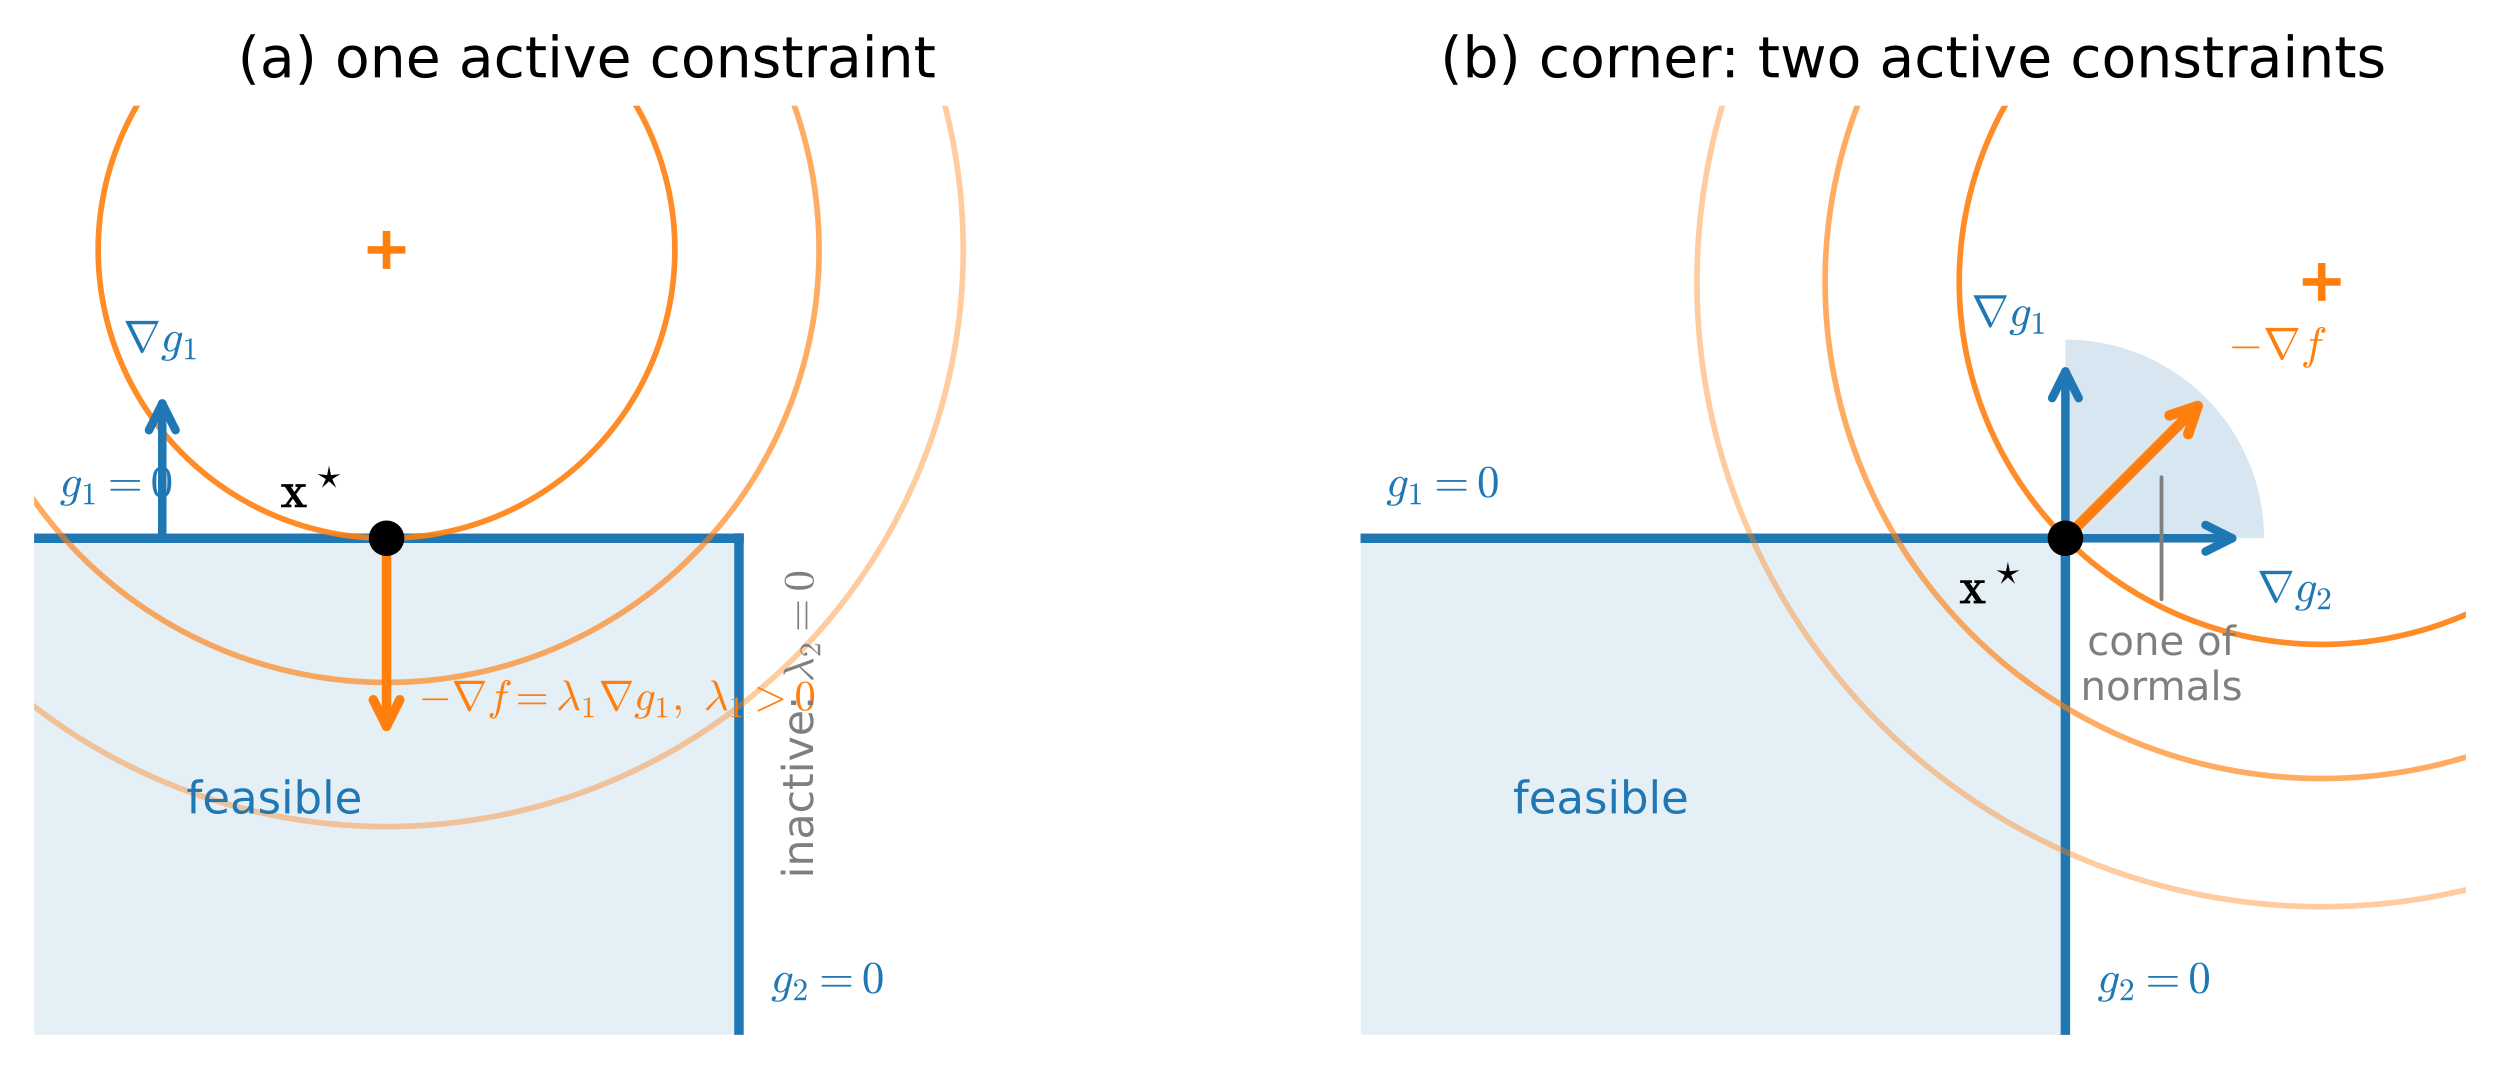
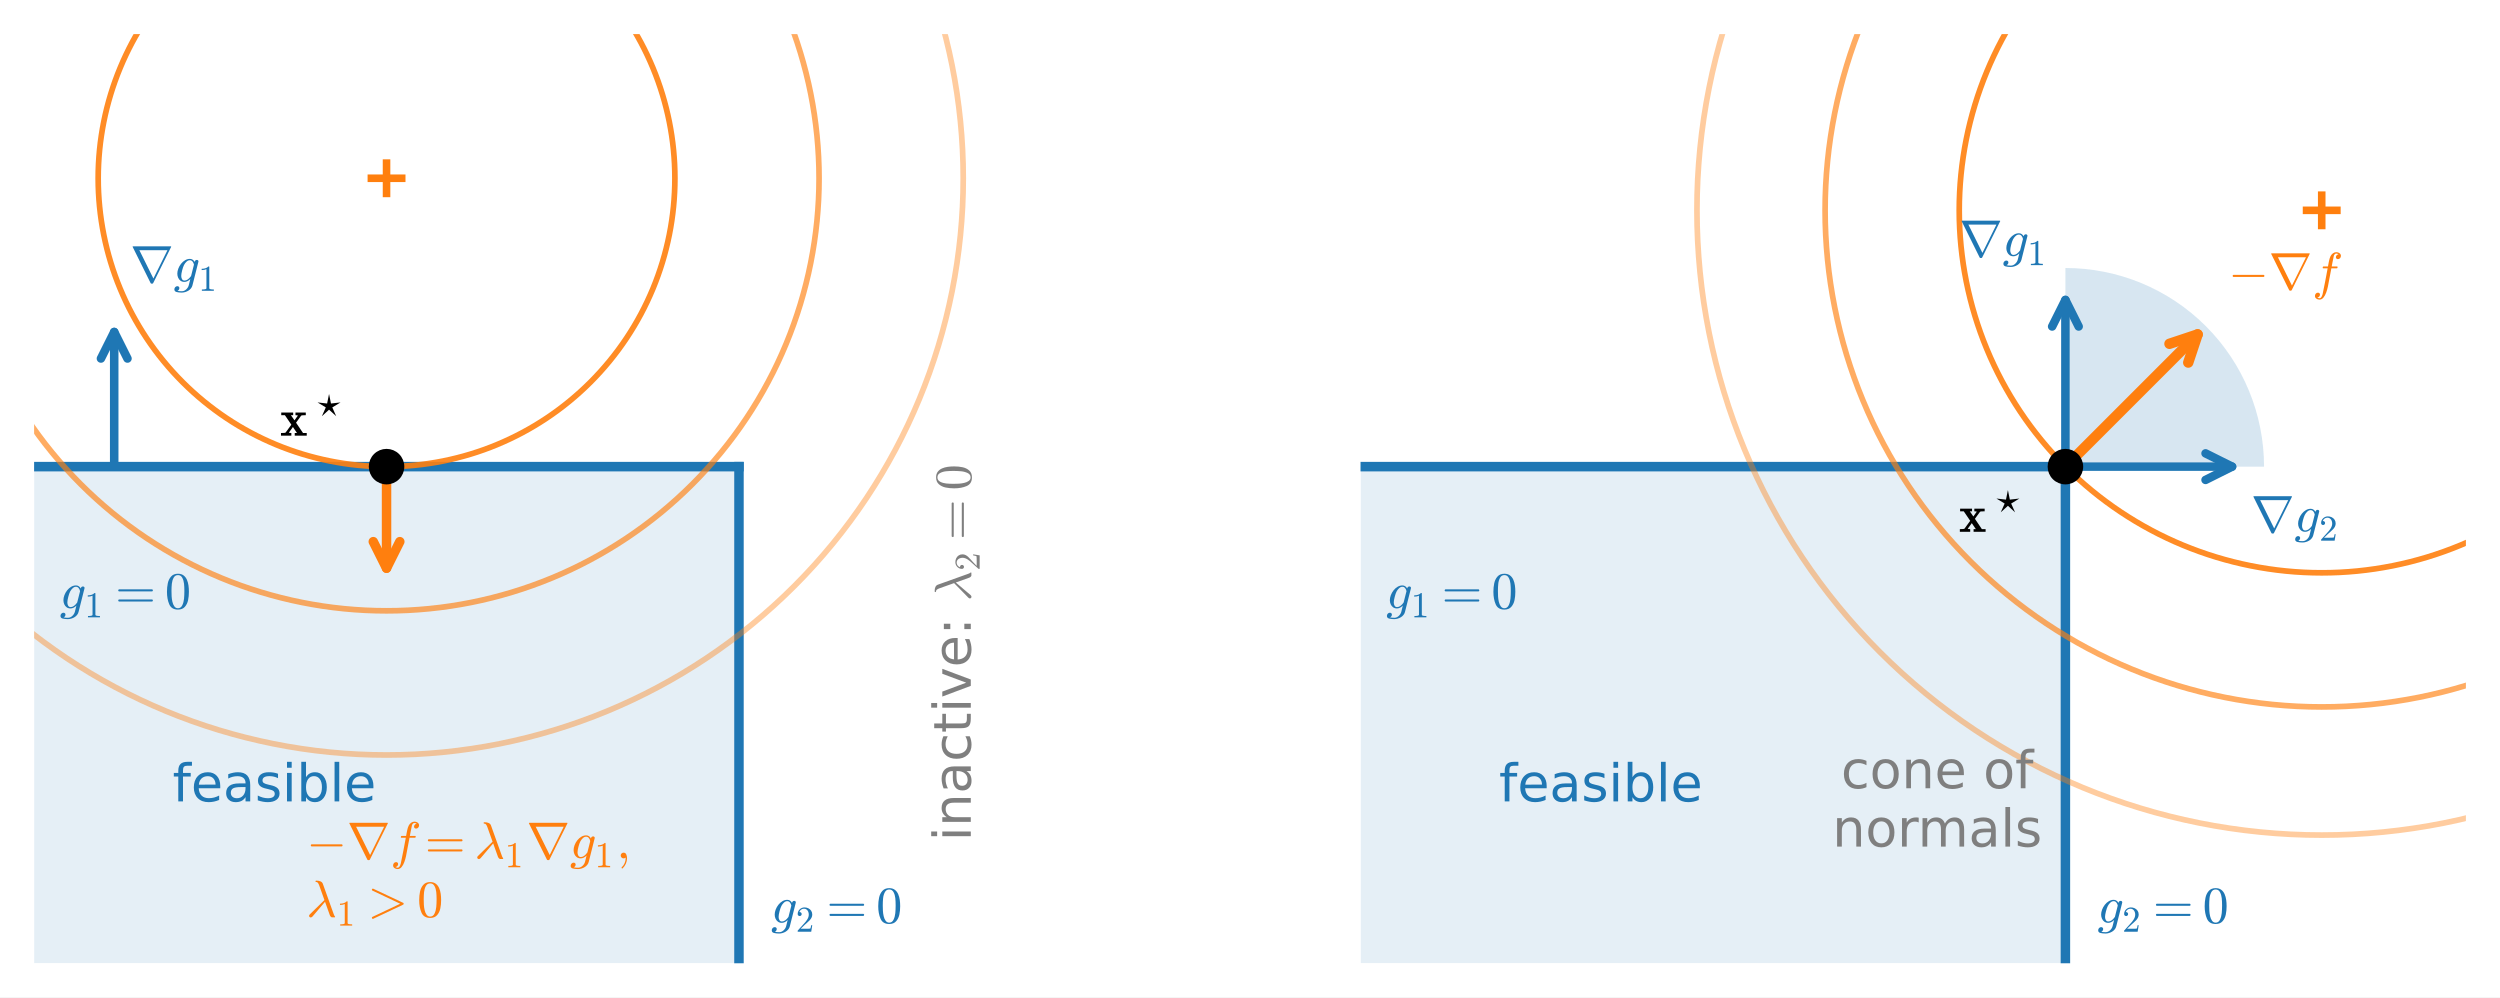
- <svg xmlns="http://www.w3.org/2000/svg" xmlns:xlink="http://www.w3.org/1999/xlink" width="527.76pt" height="225.664pt" viewBox="0 0 527.76 225.664" version="1.1">
+ <svg xmlns="http://www.w3.org/2000/svg" xmlns:xlink="http://www.w3.org/1999/xlink" width="527.76pt" height="210.545pt" viewBox="0 0 527.76 210.545" version="1.1">
  <defs>
    <style type="text/css">*{stroke-linejoin: round; stroke-linecap: butt}</style>
  </defs>
  <g id="figure_1">
    <g id="patch_1">
-       <path d="M 0 225.664  L 527.76 225.664  L 527.76 0  L 0 0  z " style="fill: #ffffff" />
+       <path d="M 0 210.545  L 527.76 210.545  L 527.76 0  L 0 0  z " style="fill: #ffffff" />
    </g>
    <g id="axes_1">
      <g id="patch_2">
-         <path d="M 7.2 218.464  L 156 218.464  L 156 113.627  L 7.2 113.627  z " clip-path="url(#pdd0e8d6ba3)" style="fill: #1f77b4; opacity: 0.12" />
+         <path d="M 7.2 203.345  L 156 203.345  L 156 98.509  L 7.2 98.509  z " clip-path="url(#p8c5ab9531e)" style="fill: #1f77b4; opacity: 0.12" />
      </g>
      <g id="line2d_1">
-         <path d="M 7.2 113.627  L 156 113.627  " clip-path="url(#pdd0e8d6ba3)" style="fill: none; stroke: #1f77b4; stroke-width: 2; stroke-linecap: square" />
+         <path d="M 7.2 98.509  L 156 98.509  " clip-path="url(#p8c5ab9531e)" style="fill: none; stroke: #1f77b4; stroke-width: 2; stroke-linecap: square" />
      </g>
      <g id="line2d_2">
-         <path d="M 156 218.464  L 156 113.627  " clip-path="url(#pdd0e8d6ba3)" style="fill: none; stroke: #1f77b4; stroke-width: 2; stroke-linecap: square" />
+         <path d="M 156 203.345  L 156 98.509  " clip-path="url(#p8c5ab9531e)" style="fill: none; stroke: #1f77b4; stroke-width: 2; stroke-linecap: square" />
      </g>
      <g id="patch_3">
-         <path d="M 81.6 113.627  C 97.744 113.627 113.228 107.213 124.644 95.798  C 136.059 84.383 142.473 68.898 142.473 52.754  C 142.473 36.611 136.059 21.126 124.644 9.711  C 113.228 -1.704 97.744 -8.118 81.6 -8.118  C 65.456 -8.118 49.972 -1.704 38.556 9.711  C 27.141 21.126 20.727 36.611 20.727 52.754  C 20.727 68.898 27.141 84.383 38.556 95.798  C 49.972 107.213 65.456 113.627 81.6 113.627  L 81.6 113.627  z " clip-path="url(#pdd0e8d6ba3)" style="fill: none; opacity: 0.9; stroke: #ff7f0e; stroke-width: 1.2; stroke-linejoin: miter" />
+         <path d="M 81.6 98.509  C 97.744 98.509 113.228 92.095 124.644 80.68  C 136.059 69.265 142.473 53.78 142.473 37.636  C 142.473 21.493 136.059 6.008 124.644 -5.407  C 113.228 -16.822 97.744 -23.236 81.6 -23.236  C 65.456 -23.236 49.972 -16.822 38.556 -5.407  C 27.141 6.008 20.727 21.493 20.727 37.636  C 20.727 53.78 27.141 69.265 38.556 80.68  C 49.972 92.095 65.456 98.509 81.6 98.509  L 81.6 98.509  z " clip-path="url(#p8c5ab9531e)" style="fill: none; opacity: 0.9; stroke: #ff7f0e; stroke-width: 1.2; stroke-linejoin: miter" />
      </g>
      <g id="patch_4">
-         <path d="M 81.6 144.064  C 105.815 144.064 129.042 134.443 146.165 117.32  C 163.288 100.197 172.909 76.97 172.909 52.754  C 172.909 28.539 163.288 5.312 146.165 -11.811  C 129.042 -28.934 105.815 -38.555 81.6 -38.555  C 57.385 -38.555 34.158 -28.934 17.035 -11.811  C -0.088 5.312 -9.709 28.539 -9.709 52.754  C -9.709 76.97 -0.088 100.197 17.035 117.32  C 34.158 134.443 57.385 144.064 81.6 144.064  L 81.6 144.064  z " clip-path="url(#pdd0e8d6ba3)" style="fill: none; opacity: 0.65; stroke: #ff7f0e; stroke-width: 1.2; stroke-linejoin: miter" />
+         <path d="M 81.6 128.945  C 105.815 128.945 129.042 119.325 146.165 102.202  C 163.288 85.079 172.909 61.852 172.909 37.636  C 172.909 13.421 163.288 -9.806 146.165 -26.929  C 129.042 -44.052 105.815 -53.673 81.6 -53.673  C 57.385 -53.673 34.158 -44.052 17.035 -26.929  C -0.088 -9.806 -9.709 13.421 -9.709 37.636  C -9.709 61.852 -0.088 85.079 17.035 102.202  C 34.158 119.325 57.385 128.945 81.6 128.945  L 81.6 128.945  z " clip-path="url(#p8c5ab9531e)" style="fill: none; opacity: 0.65; stroke: #ff7f0e; stroke-width: 1.2; stroke-linejoin: miter" />
      </g>
      <g id="patch_5">
-         <path d="M 81.6 174.5  C 113.887 174.5 144.856 161.672 167.687 138.842  C 190.518 116.011 203.345 85.042 203.345 52.754  C 203.345 20.467 190.518 -10.502 167.687 -33.333  C 144.856 -56.163 113.887 -68.991 81.6 -68.991  C 49.313 -68.991 18.344 -56.163 -4.487 -33.333  C -27.318 -10.502 -40.145 20.467 -40.145 52.754  C -40.145 85.042 -27.318 116.011 -4.487 138.842  C 18.344 161.672 49.313 174.5 81.6 174.5  L 81.6 174.5  z " clip-path="url(#pdd0e8d6ba3)" style="fill: none; opacity: 0.4; stroke: #ff7f0e; stroke-width: 1.2; stroke-linejoin: miter" />
+         <path d="M 81.6 159.382  C 113.887 159.382 144.856 146.554 167.687 123.723  C 190.518 100.893 203.345 69.924 203.345 37.636  C 203.345 5.349 190.518 -25.62 167.687 -48.451  C 144.856 -71.281 113.887 -84.109 81.6 -84.109  C 49.313 -84.109 18.344 -71.281 -4.487 -48.451  C -27.318 -25.62 -40.145 5.349 -40.145 37.636  C -40.145 69.924 -27.318 100.893 -4.487 123.723  C 18.344 146.554 49.313 159.382 81.6 159.382  L 81.6 159.382  z " clip-path="url(#p8c5ab9531e)" style="fill: none; opacity: 0.4; stroke: #ff7f0e; stroke-width: 1.2; stroke-linejoin: miter" />
      </g>
      <g id="text_1">
-         <g style="fill: #1f77b4" transform="translate(39.36962 171.7104) scale(0.095 -0.095)">
+         <g style="fill: #1f77b4" transform="translate(36.43946 169.1808) scale(0.11 -0.11)">
          <defs>
            <path id="DejaVuSans-66" d="M 2375 4863  L 2375 4384  L 1825 4384  Q 1516 4384 1395 4259  Q 1275 4134 1275 3809  L 1275 3500  L 2222 3500  L 2222 3053  L 1275 3053  L 1275 0  L 697 0  L 697 3053  L 147 3053  L 147 3500  L 697 3500  L 697 3744  Q 697 4328 969 4595  Q 1241 4863 1831 4863  L 2375 4863  z " transform="scale(0.015625)" />
            <path id="DejaVuSans-65" d="M 3597 1894  L 3597 1613  L 953 1613  Q 991 1019 1311 708  Q 1631 397 2203 397  Q 2534 397 2845 478  Q 3156 559 3463 722  L 3463 178  Q 3153 47 2828 -22  Q 2503 -91 2169 -91  Q 1331 -91 842 396  Q 353 884 353 1716  Q 353 2575 817 3079  Q 1281 3584 2069 3584  Q 2775 3584 3186 3129  Q 3597 2675 3597 1894  z M 3022 2063  Q 3016 2534 2758 2815  Q 2500 3097 2075 3097  Q 1594 3097 1305 2825  Q 1016 2553 972 2059  L 3022 2063  z " transform="scale(0.015625)" />
            <path id="DejaVuSans-61" d="M 2194 1759  Q 1497 1759 1228 1600  Q 959 1441 959 1056  Q 959 750 1161 570  Q 1363 391 1709 391  Q 2188 391 2477 730  Q 2766 1069 2766 1631  L 2766 1759  L 2194 1759  z M 3341 1997  L 3341 0  L 2766 0  L 2766 531  Q 2569 213 2275 61  Q 1981 -91 1556 -91  Q 1019 -91 701 211  Q 384 513 384 1019  Q 384 1609 779 1909  Q 1175 2209 1959 2209  L 2766 2209  L 2766 2266  Q 2766 2663 2505 2880  Q 2244 3097 1772 3097  Q 1472 3097 1187 3025  Q 903 2953 641 2809  L 641 3341  Q 956 3463 1253 3523  Q 1550 3584 1831 3584  Q 2591 3584 2966 3190  Q 3341 2797 3341 1997  z " transform="scale(0.015625)" />
            <path id="DejaVuSans-73" d="M 2834 3397  L 2834 2853  Q 2591 2978 2328 3040  Q 2066 3103 1784 3103  Q 1356 3103 1142 2972  Q 928 2841 928 2578  Q 928 2378 1081 2264  Q 1234 2150 1697 2047  L 1894 2003  Q 2506 1872 2764 1633  Q 3022 1394 3022 966  Q 3022 478 2636 193  Q 2250 -91 1575 -91  Q 1294 -91 989 -36  Q 684 19 347 128  L 347 722  Q 666 556 975 473  Q 1284 391 1588 391  Q 1994 391 2212 530  Q 2431 669 2431 922  Q 2431 1156 2273 1281  Q 2116 1406 1581 1522  L 1381 1569  Q 847 1681 609 1914  Q 372 2147 372 2553  Q 372 3047 722 3315  Q 1072 3584 1716 3584  Q 2034 3584 2315 3537  Q 2597 3491 2834 3397  z " transform="scale(0.015625)" />
            <path id="DejaVuSans-69" d="M 603 3500  L 1178 3500  L 1178 0  L 603 0  L 603 3500  z M 603 4863  L 1178 4863  L 1178 4134  L 603 4134  L 603 4863  z " transform="scale(0.015625)" />
            <path id="DejaVuSans-62" d="M 3116 1747  Q 3116 2381 2855 2742  Q 2594 3103 2138 3103  Q 1681 3103 1420 2742  Q 1159 2381 1159 1747  Q 1159 1113 1420 752  Q 1681 391 2138 391  Q 2594 391 2855 752  Q 3116 1113 3116 1747  z M 1159 2969  Q 1341 3281 1617 3432  Q 1894 3584 2278 3584  Q 2916 3584 3314 3078  Q 3713 2572 3713 1747  Q 3713 922 3314 415  Q 2916 -91 2278 -91  Q 1894 -91 1617 61  Q 1341 213 1159 525  L 1159 0  L 581 0  L 581 4863  L 1159 4863  L 1159 2969  z " transform="scale(0.015625)" />
            <path id="DejaVuSans-6c" d="M 603 4863  L 1178 4863  L 1178 0  L 603 0  L 603 4863  z " transform="scale(0.015625)" />
          </defs>
          <use xlink:href="#DejaVuSans-66" />
          <use xlink:href="#DejaVuSans-65" transform="translate(35.20508 0)" />
          <use xlink:href="#DejaVuSans-61" transform="translate(96.72852 0)" />
          <use xlink:href="#DejaVuSans-73" transform="translate(158.0078 0)" />
          <use xlink:href="#DejaVuSans-69" transform="translate(210.1074 0)" />
          <use xlink:href="#DejaVuSans-62" transform="translate(237.8906 0)" />
          <use xlink:href="#DejaVuSans-6c" transform="translate(301.3672 0)" />
          <use xlink:href="#DejaVuSans-65" transform="translate(329.1504 0)" />
        </g>
      </g>
      <g id="text_2">
-         <g style="fill: #1f77b4" transform="translate(12.61091 104.8686) scale(0.095 -0.095)">
+         <g style="fill: #1f77b4" transform="translate(12.61091 128.4887) scale(0.11 -0.11)">
          <defs>
            <path id="Cmmi10-67" d="M 91 -916  Q 91 -759 198 -642  Q 306 -525 459 -525  Q 563 -525 633 -589  Q 703 -653 703 -756  Q 703 -872 637 -964  Q 572 -1056 469 -1094  Q 641 -1147 1006 -1147  Q 1300 -1147 1544 -920  Q 1788 -694 1863 -397  L 2047 353  Q 1700 0 1325 0  Q 1050 0 854 140  Q 659 281 556 515  Q 453 750 453 1013  Q 453 1306 573 1628  Q 694 1950 911 2225  Q 1128 2500 1409 2664  Q 1691 2828 2003 2828  Q 2191 2828 2341 2725  Q 2491 2622 2578 2450  Q 2641 2700 2853 2700  Q 2934 2700 2990 2651  Q 3047 2603 3047 2522  Q 3047 2503 3045 2493  Q 3044 2484 3041 2472  L 2309 -434  Q 2259 -634 2125 -800  Q 1991 -966 1809 -1077  Q 1628 -1188 1412 -1250  Q 1197 -1313 997 -1313  Q 631 -1313 361 -1242  Q 91 -1172 91 -916  z M 1338 166  Q 1747 166 2144 728  L 2497 2125  Q 2453 2347 2322 2505  Q 2191 2663 1991 2663  Q 1778 2663 1589 2489  Q 1400 2316 1275 2075  Q 1156 1844 1045 1411  Q 934 978 934 728  Q 934 509 1034 337  Q 1134 166 1338 166  z " transform="scale(0.015625)" />
            <path id="Cmr10-31" d="M 594 0  L 594 225  Q 1394 225 1394 428  L 1394 3788  Q 1063 3628 556 3628  L 556 3853  Q 1341 3853 1741 4263  L 1831 4263  Q 1853 4263 1873 4245  Q 1894 4228 1894 4206  L 1894 428  Q 1894 225 2694 225  L 2694 0  L 594 0  z " transform="scale(0.015625)" />
            <path id="Cmr10-3d" d="M 481 850  Q 428 850 393 890  Q 359 931 359 978  Q 359 1031 393 1068  Q 428 1106 481 1106  L 4500 1106  Q 4547 1106 4581 1068  Q 4616 1031 4616 978  Q 4616 931 4581 890  Q 4547 850 4500 850  L 481 850  z M 481 2094  Q 428 2094 393 2131  Q 359 2169 359 2222  Q 359 2269 393 2309  Q 428 2350 481 2350  L 4500 2350  Q 4547 2350 4581 2309  Q 4616 2269 4616 2222  Q 4616 2169 4581 2131  Q 4547 2094 4500 2094  L 481 2094  z " transform="scale(0.015625)" />
            <path id="Cmr10-30" d="M 1600 -141  Q 816 -141 533 504  Q 250 1150 250 2041  Q 250 2597 351 3087  Q 453 3578 754 3920  Q 1056 4263 1600 4263  Q 2022 4263 2290 4056  Q 2559 3850 2700 3523  Q 2841 3197 2892 2823  Q 2944 2450 2944 2041  Q 2944 1491 2842 1011  Q 2741 531 2444 195  Q 2147 -141 1600 -141  z M 1600 25  Q 1956 25 2131 390  Q 2306 756 2347 1200  Q 2388 1644 2388 2144  Q 2388 2625 2347 3031  Q 2306 3438 2132 3767  Q 1959 4097 1600 4097  Q 1238 4097 1063 3765  Q 888 3434 847 3029  Q 806 2625 806 2144  Q 806 1788 823 1472  Q 841 1156 916 820  Q 991 484 1158 254  Q 1325 25 1600 25  z " transform="scale(0.015625)" />
          </defs>
          <use xlink:href="#Cmmi10-67" transform="translate(0 0.390625)" />
          <use xlink:href="#Cmr10-31" transform="translate(47.70508 -16.61563) scale(0.7)" />
          <use xlink:href="#Cmr10-3d" transform="translate(106.641 0.390625)" />
          <use xlink:href="#Cmr10-30" transform="translate(201.8852 0.390625)" />
        </g>
      </g>
      <g id="text_3">
-         <g style="fill: #1f77b4" transform="translate(162.7636 209.5675) scale(0.095 -0.095)">
+         <g style="fill: #1f77b4" transform="translate(162.7636 194.8602) scale(0.11 -0.11)">
          <defs>
            <path id="Cmr10-32" d="M 319 0  L 319 172  Q 319 188 331 206  L 1325 1306  Q 1550 1550 1690 1715  Q 1831 1881 1968 2097  Q 2106 2313 2186 2536  Q 2266 2759 2266 3009  Q 2266 3272 2169 3511  Q 2072 3750 1880 3894  Q 1688 4038 1416 4038  Q 1138 4038 916 3870  Q 694 3703 603 3438  Q 628 3444 672 3444  Q 816 3444 917 3347  Q 1019 3250 1019 3097  Q 1019 2950 917 2848  Q 816 2747 672 2747  Q 522 2747 420 2851  Q 319 2956 319 3097  Q 319 3338 409 3548  Q 500 3759 670 3923  Q 841 4088 1055 4175  Q 1269 4263 1509 4263  Q 1875 4263 2190 4108  Q 2506 3953 2690 3670  Q 2875 3388 2875 3009  Q 2875 2731 2753 2481  Q 2631 2231 2440 2026  Q 2250 1822 1953 1562  Q 1656 1303 1563 1216  L 838 519  L 1453 519  Q 1906 519 2211 526  Q 2516 534 2534 550  Q 2609 631 2688 1141  L 2875 1141  L 2694 0  L 319 0  z " transform="scale(0.015625)" />
          </defs>
          <use xlink:href="#Cmmi10-67" transform="translate(0 0.390625)" />
          <use xlink:href="#Cmr10-32" transform="translate(47.70508 -16.61563) scale(0.7)" />
          <use xlink:href="#Cmr10-3d" transform="translate(106.641 0.390625)" />
          <use xlink:href="#Cmr10-30" transform="translate(201.8852 0.390625)" />
        </g>
      </g>
      <g id="line2d_3">
        <defs>
          <path id="m27853e24be" d="M -4 0  L 4 0  M 0 4  L 0 -4  " style="stroke: #ff7f0e; stroke-width: 1.6" />
        </defs>
-         <g clip-path="url(#pdd0e8d6ba3)">
-           <use xlink:href="#m27853e24be" x="81.6" y="52.754" style="fill: #ff7f0e; stroke: #ff7f0e; stroke-width: 1.6" />
+         <g clip-path="url(#p8c5ab9531e)">
+           <use xlink:href="#m27853e24be" x="81.6" y="37.636" style="fill: #ff7f0e; stroke: #ff7f0e; stroke-width: 1.6" />
        </g>
      </g>
      <g id="patch_6">
-         <path d="M 81.6 113.627  Q 81.6 134.594 81.6 153.326  " style="fill: none; stroke: #ff7f0e; stroke-width: 2; stroke-linecap: round" />
-         <path d="M 84.4 147.726  L 81.6 153.326  L 78.8 147.726  " style="fill: none; stroke: #ff7f0e; stroke-width: 2; stroke-linecap: round" />
+         <path d="M 81.6 98.509  Q 81.6 110.345 81.6 119.946  " style="fill: none; stroke: #ff7f0e; stroke-width: 2; stroke-linecap: round" />
+         <path d="M 84.4 114.346  L 81.6 119.946  L 78.8 114.346  " style="fill: none; stroke: #ff7f0e; stroke-width: 2; stroke-linecap: round" />
      </g>
      <g id="text_4">
-         <g style="fill: #ff7f0e" transform="translate(88.36364 149.9106) scale(0.09 -0.09)">
+         <g style="fill: #ff7f0e" transform="translate(64.69091 181.2614) scale(0.11 -0.11)">
          <defs>
            <path id="Cmsy10-a1" d="M 653 1472  Q 600 1472 565 1512  Q 531 1553 531 1600  Q 531 1647 565 1687  Q 600 1728 653 1728  L 4325 1728  Q 4375 1728 4408 1687  Q 4441 1647 4441 1600  Q 4441 1553 4408 1512  Q 4375 1472 4325 1472  L 653 1472  z " transform="scale(0.015625)" />
            <path id="Cmsy10-72" d="M 2503 -141  L 300 4300  Q 300 4306 298 4311  Q 297 4316 294 4319  Q 294 4372 347 4372  L 4978 4372  Q 5031 4372 5031 4319  Q 5031 4313 5029 4309  Q 5028 4306 5025 4300  L 2822 -141  Q 2791 -213 2706 -213  L 2619 -213  Q 2534 -213 2503 -141  z M 2847 416  L 4569 3891  L 1125 3891  L 2847 416  z " transform="scale(0.015625)" />
            <path id="Cmmi10-66" d="M 622 -1056  Q 741 -1147 909 -1147  Q 1138 -1147 1281 -641  Q 1341 -397 1606 966  L 1900 2534  L 1350 2534  Q 1288 2534 1288 2619  Q 1313 2759 1369 2759  L 1941 2759  L 2016 3175  Q 2053 3369 2084 3508  Q 2116 3647 2152 3765  Q 2188 3884 2259 4031  Q 2369 4241 2555 4377  Q 2741 4513 2956 4513  Q 3097 4513 3230 4461  Q 3363 4409 3447 4306  Q 3531 4203 3531 4063  Q 3531 3900 3423 3779  Q 3316 3659 3163 3659  Q 3059 3659 2986 3723  Q 2913 3788 2913 3891  Q 2913 4031 3008 4136  Q 3103 4241 3244 4256  Q 3125 4347 2950 4347  Q 2853 4347 2767 4256  Q 2681 4166 2656 4063  Q 2616 3900 2478 3181  L 2400 2759  L 3059 2759  Q 3122 2759 3122 2675  Q 3119 2659 3109 2620  Q 3100 2581 3083 2557  Q 3066 2534 3041 2534  L 2356 2534  L 2059 972  Q 2003 631 1929 279  Q 1856 -72 1723 -442  Q 1591 -813 1384 -1063  Q 1178 -1313 897 -1313  Q 681 -1313 511 -1189  Q 341 -1066 341 -863  Q 341 -700 445 -579  Q 550 -459 709 -459  Q 816 -459 887 -523  Q 959 -588 959 -691  Q 959 -828 857 -942  Q 756 -1056 622 -1056  z " transform="scale(0.015625)" />
            <path id="Cmmi10-b8" d="M 325 109  Q 325 203 409 288  L 2209 2053  L 1575 3834  Q 1500 4038 1417 4156  Q 1334 4275 1178 4275  Q 1106 4275 1106 4359  Q 1113 4397 1138 4419  Q 1163 4441 1203 4441  Q 1875 4441 2016 4044  L 3316 416  Q 3400 144 3488 50  Q 3519 3 3519 -13  Q 3519 -72 3469 -72  L 3122 -72  Q 2963 -25 2869 206  L 2284 1844  L 738 25  Q 622 -84 531 -84  Q 450 -84 387 -28  Q 325 28 325 109  z " transform="scale(0.015625)" />
            <path id="Cmmi10-3b" d="M 634 -1153  Q 634 -1125 659 -1100  Q 891 -878 1019 -587  Q 1147 -297 1147 25  L 1147 103  Q 1044 0 891 0  Q 744 0 641 103  Q 538 206 538 353  Q 538 503 641 603  Q 744 703 891 703  Q 1119 703 1216 492  Q 1313 281 1313 25  Q 1313 -331 1170 -651  Q 1028 -972 769 -1228  Q 744 -1241 728 -1241  Q 697 -1241 665 -1212  Q 634 -1184 634 -1153  z " transform="scale(0.015625)" />
-             <path id="Cmmi10-3e" d="M 531 -128  Q 531 -47 616 -6  L 4013 1600  L 594 3219  Q 531 3238 531 3328  Q 531 3372 567 3414  Q 603 3456 659 3456  Q 672 3456 709 3444  L 4384 1709  Q 4441 1681 4441 1600  Q 4441 1516 4366 1484  L 709 -244  Q 672 -256 659 -256  Q 603 -256 567 -214  Q 531 -172 531 -128  z " transform="scale(0.015625)" />
          </defs>
          <use xlink:href="#Cmsy10-a1" transform="translate(0 0.484375)" />
          <use xlink:href="#Cmsy10-72" transform="translate(77.68555 0.484375)" />
          <use xlink:href="#Cmmi10-66" transform="translate(160.9863 0.484375)" />
          <use xlink:href="#Cmr10-3d" transform="translate(227.4219 0.484375)" />
          <use xlink:href="#Cmmi10-b8" transform="translate(322.666 0.484375)" />
          <use xlink:href="#Cmr10-31" transform="translate(380.9668 -16.52188) scale(0.7)" />
          <use xlink:href="#Cmsy10-72" transform="translate(422.3441 0.484375)" />
          <use xlink:href="#Cmmi10-67" transform="translate(505.6449 0.484375)" />
          <use xlink:href="#Cmr10-31" transform="translate(553.35 -16.52188) scale(0.7)" />
          <use xlink:href="#Cmmi10-3b" transform="translate(594.7273 0.484375)" />
-           <use xlink:href="#Cmmi10-b8" transform="translate(669.2355 0.484375)" />
-           <use xlink:href="#Cmr10-31" transform="translate(727.5363 -16.52188) scale(0.7)" />
-           <use xlink:href="#Cmmi10-3e" transform="translate(786.4722 0.484375)" />
-           <use xlink:href="#Cmr10-30" transform="translate(881.7164 0.484375)" />
+         </g>
+         <g style="fill: #ff7f0e" transform="translate(64.69091 193.6014) scale(0.11 -0.11)">
+           <defs>
+             <path id="Cmmi10-3e" d="M 531 -128  Q 531 -47 616 -6  L 4013 1600  L 594 3219  Q 531 3238 531 3328  Q 531 3372 567 3414  Q 603 3456 659 3456  Q 672 3456 709 3444  L 4384 1709  Q 4441 1681 4441 1600  Q 4441 1516 4366 1484  L 709 -244  Q 672 -256 659 -256  Q 603 -256 567 -214  Q 531 -172 531 -128  z " transform="scale(0.015625)" />
+           </defs>
+           <use xlink:href="#Cmmi10-b8" transform="translate(0 0.609375)" />
+           <use xlink:href="#Cmr10-31" transform="translate(58.30078 -16.39688) scale(0.7)" />
+           <use xlink:href="#Cmmi10-3e" transform="translate(117.2367 0.609375)" />
+           <use xlink:href="#Cmr10-30" transform="translate(212.4809 0.609375)" />
        </g>
      </g>
      <g id="text_5">
-         <g transform="translate(59.13 107.1934) scale(0.11 -0.11)">
+         <g transform="translate(59.13 92.07531) scale(0.11 -0.11)">
          <defs>
            <path id="Cmb10-78" d="M 109 0  L 109 325  Q 628 325 678 384  L 1381 1350  L 588 2516  L 141 2516  L 141 2841  L 1606 2841  L 1606 2516  L 1331 2516  L 1766 1881  L 2181 2463  Q 2181 2491 2072 2503  Q 1963 2516 1888 2516  L 1888 2841  L 3156 2841  L 3156 2516  Q 2638 2516 2584 2456  L 1959 1594  L 2816 325  L 3272 325  L 3272 0  L 1797 0  L 1797 325  L 2075 325  L 1575 1063  L 1081 378  Q 1081 356 1193 340  Q 1306 325 1381 325  L 1381 0  L 109 0  z " transform="scale(0.015625)" />
            <path id="STIXGeneral-Regular-22c6" d="M 4256 2336  L 2810 1459  L 3494 -83  L 2240 1062  L 986 -83  L 1670 1459  L 224 2336  L 1901 2144  L 2240 3821  L 2579 2144  L 4256 2336  z " transform="scale(0.015625)" />
          </defs>
          <use xlink:href="#Cmb10-78" transform="translate(0 0.94375)" />
          <use xlink:href="#STIXGeneral-Regular-22c6" transform="translate(69.4407 39.20781) scale(0.7)" />
        </g>
      </g>
      <g id="patch_7">
-         <path d="M 34.255 113.627  Q 34.255 98.409 34.255 85.203  " style="fill: none; stroke: #1f77b4; stroke-width: 1.8; stroke-linecap: round" />
-         <path d="M 31.455 90.803  L 34.255 85.203  L 37.055 90.803  " style="fill: none; stroke: #1f77b4; stroke-width: 1.8; stroke-linecap: round" />
+         <path d="M 24.109 98.509  Q 24.109 83.291 24.109 70.085  " style="fill: none; stroke: #1f77b4; stroke-width: 1.8; stroke-linecap: round" />
+         <path d="M 21.309 75.685  L 24.109 70.085  L 26.909 75.685  " style="fill: none; stroke: #1f77b4; stroke-width: 1.8; stroke-linecap: round" />
      </g>
      <g id="text_6">
-         <g style="fill: #1f77b4" transform="translate(26.03704 74.29478) scale(0.095 -0.095)">
+         <g style="fill: #1f77b4" transform="translate(27.49091 59.58751) scale(0.11 -0.11)">
          <use xlink:href="#Cmsy10-72" transform="translate(0 0.6875)" />
          <use xlink:href="#Cmmi10-67" transform="translate(83.30078 0.6875)" />
          <use xlink:href="#Cmr10-31" transform="translate(131.0059 -16.31875) scale(0.7)" />
        </g>
      </g>
      <g id="text_7">
-         <g style="fill: #7f7f7f" transform="translate(171.6313 185.4363) rotate(-90) scale(0.09 -0.09)">
+         <g style="fill: #7f7f7f" transform="translate(204.9401 177.5582) rotate(-90) scale(0.11 -0.11)">
          <defs>
            <path id="DejaVuSans-6e" d="M 3513 2113  L 3513 0  L 2938 0  L 2938 2094  Q 2938 2591 2744 2837  Q 2550 3084 2163 3084  Q 1697 3084 1428 2787  Q 1159 2491 1159 1978  L 1159 0  L 581 0  L 581 3500  L 1159 3500  L 1159 2956  Q 1366 3272 1645 3428  Q 1925 3584 2291 3584  Q 2894 3584 3203 3211  Q 3513 2838 3513 2113  z " transform="scale(0.015625)" />
            <path id="DejaVuSans-63" d="M 3122 3366  L 3122 2828  Q 2878 2963 2633 3030  Q 2388 3097 2138 3097  Q 1578 3097 1268 2742  Q 959 2388 959 1747  Q 959 1106 1268 751  Q 1578 397 2138 397  Q 2388 397 2633 464  Q 2878 531 3122 666  L 3122 134  Q 2881 22 2623 -34  Q 2366 -91 2075 -91  Q 1284 -91 818 406  Q 353 903 353 1747  Q 353 2603 823 3093  Q 1294 3584 2113 3584  Q 2378 3584 2631 3529  Q 2884 3475 3122 3366  z " transform="scale(0.015625)" />
            <path id="DejaVuSans-74" d="M 1172 4494  L 1172 3500  L 2356 3500  L 2356 3053  L 1172 3053  L 1172 1153  Q 1172 725 1289 603  Q 1406 481 1766 481  L 2356 481  L 2356 0  L 1766 0  Q 1100 0 847 248  Q 594 497 594 1153  L 594 3053  L 172 3053  L 172 3500  L 594 3500  L 594 4494  L 1172 4494  z " transform="scale(0.015625)" />
            <path id="DejaVuSans-76" d="M 191 3500  L 800 3500  L 1894 563  L 2988 3500  L 3597 3500  L 2284 0  L 1503 0  L 191 3500  z " transform="scale(0.015625)" />
            <path id="DejaVuSans-3a" d="M 750 794  L 1409 794  L 1409 0  L 750 0  L 750 794  z M 750 3309  L 1409 3309  L 1409 2516  L 750 2516  L 750 3309  z " transform="scale(0.015625)" />
            <path id="DejaVuSans-20" transform="scale(0.015625)" />
          </defs>
          <use xlink:href="#DejaVuSans-69" transform="translate(0 0.015625)" />
          <use xlink:href="#DejaVuSans-6e" transform="translate(27.7832 0.015625)" />
          <use xlink:href="#DejaVuSans-61" transform="translate(91.16211 0.015625)" />
          <use xlink:href="#DejaVuSans-63" transform="translate(152.4414 0.015625)" />
          <use xlink:href="#DejaVuSans-74" transform="translate(207.4219 0.015625)" />
          <use xlink:href="#DejaVuSans-69" transform="translate(246.6309 0.015625)" />
          <use xlink:href="#DejaVuSans-76" transform="translate(274.4141 0.015625)" />
          <use xlink:href="#DejaVuSans-65" transform="translate(333.5938 0.015625)" />
          <use xlink:href="#DejaVuSans-3a" transform="translate(395.1172 0.015625)" />
          <use xlink:href="#DejaVuSans-20" transform="translate(428.8086 0.015625)" />
          <use xlink:href="#Cmmi10-b8" transform="translate(460.5957 0.015625)" />
          <use xlink:href="#Cmr10-32" transform="translate(518.8965 -16.99063) scale(0.7)" />
          <use xlink:href="#Cmr10-3d" transform="translate(577.8324 0.015625)" />
          <use xlink:href="#Cmr10-30" transform="translate(673.0766 0.015625)" />
        </g>
      </g>
-       <g id="text_8">
-         <g transform="translate(50.17398 16.31812) scale(0.12 -0.12)">
-           <defs>
-             <path id="DejaVuSans-28" d="M 1984 4856  Q 1566 4138 1362 3434  Q 1159 2731 1159 2009  Q 1159 1288 1364 580  Q 1569 -128 1984 -844  L 1484 -844  Q 1016 -109 783 600  Q 550 1309 550 2009  Q 550 2706 781 3412  Q 1013 4119 1484 4856  L 1984 4856  z " transform="scale(0.015625)" />
-             <path id="DejaVuSans-29" d="M 513 4856  L 1013 4856  Q 1481 4119 1714 3412  Q 1947 2706 1947 2009  Q 1947 1309 1714 600  Q 1481 -109 1013 -844  L 513 -844  Q 928 -128 1133 580  Q 1338 1288 1338 2009  Q 1338 2731 1133 3434  Q 928 4138 513 4856  z " transform="scale(0.015625)" />
-             <path id="DejaVuSans-6f" d="M 1959 3097  Q 1497 3097 1228 2736  Q 959 2375 959 1747  Q 959 1119 1226 758  Q 1494 397 1959 397  Q 2419 397 2687 759  Q 2956 1122 2956 1747  Q 2956 2369 2687 2733  Q 2419 3097 1959 3097  z M 1959 3584  Q 2709 3584 3137 3096  Q 3566 2609 3566 1747  Q 3566 888 3137 398  Q 2709 -91 1959 -91  Q 1206 -91 779 398  Q 353 888 353 1747  Q 353 2609 779 3096  Q 1206 3584 1959 3584  z " transform="scale(0.015625)" />
-             <path id="DejaVuSans-72" d="M 2631 2963  Q 2534 3019 2420 3045  Q 2306 3072 2169 3072  Q 1681 3072 1420 2755  Q 1159 2438 1159 1844  L 1159 0  L 581 0  L 581 3500  L 1159 3500  L 1159 2956  Q 1341 3275 1631 3429  Q 1922 3584 2338 3584  Q 2397 3584 2469 3576  Q 2541 3569 2628 3553  L 2631 2963  z " transform="scale(0.015625)" />
-           </defs>
-           <use xlink:href="#DejaVuSans-28" />
-           <use xlink:href="#DejaVuSans-61" transform="translate(39.01367 0)" />
-           <use xlink:href="#DejaVuSans-29" transform="translate(100.293 0)" />
-           <use xlink:href="#DejaVuSans-20" transform="translate(139.3066 0)" />
-           <use xlink:href="#DejaVuSans-6f" transform="translate(171.0938 0)" />
-           <use xlink:href="#DejaVuSans-6e" transform="translate(232.2754 0)" />
-           <use xlink:href="#DejaVuSans-65" transform="translate(295.6543 0)" />
-           <use xlink:href="#DejaVuSans-20" transform="translate(357.1777 0)" />
-           <use xlink:href="#DejaVuSans-61" transform="translate(388.9648 0)" />
-           <use xlink:href="#DejaVuSans-63" transform="translate(450.2441 0)" />
-           <use xlink:href="#DejaVuSans-74" transform="translate(505.2246 0)" />
-           <use xlink:href="#DejaVuSans-69" transform="translate(544.4336 0)" />
-           <use xlink:href="#DejaVuSans-76" transform="translate(572.2168 0)" />
-           <use xlink:href="#DejaVuSans-65" transform="translate(631.3965 0)" />
-           <use xlink:href="#DejaVuSans-20" transform="translate(692.9199 0)" />
-           <use xlink:href="#DejaVuSans-63" transform="translate(724.707 0)" />
-           <use xlink:href="#DejaVuSans-6f" transform="translate(779.6875 0)" />
-           <use xlink:href="#DejaVuSans-6e" transform="translate(840.8691 0)" />
-           <use xlink:href="#DejaVuSans-73" transform="translate(904.248 0)" />
-           <use xlink:href="#DejaVuSans-74" transform="translate(956.3477 0)" />
-           <use xlink:href="#DejaVuSans-72" transform="translate(995.5566 0)" />
-           <use xlink:href="#DejaVuSans-61" transform="translate(1036.67 0)" />
-           <use xlink:href="#DejaVuSans-69" transform="translate(1097.949 0)" />
-           <use xlink:href="#DejaVuSans-6e" transform="translate(1125.732 0)" />
-           <use xlink:href="#DejaVuSans-74" transform="translate(1189.111 0)" />
-         </g>
-       </g>
      <g id="line2d_4">
        <defs>
          <path id="mf89f751687" d="M 0 3.25  C 0.862 3.25 1.689 2.908 2.298 2.298  C 2.908 1.689 3.25 0.862 3.25 0  C 3.25 -0.862 2.908 -1.689 2.298 -2.298  C 1.689 -2.908 0.862 -3.25 0 -3.25  C -0.862 -3.25 -1.689 -2.908 -2.298 -2.298  C -2.908 -1.689 -3.25 -0.862 -3.25 0  C -3.25 0.862 -2.908 1.689 -2.298 2.298  C -1.689 2.908 -0.862 3.25 0 3.25  z " style="stroke: #000000" />
        </defs>
-         <g clip-path="url(#pdd0e8d6ba3)">
-           <use xlink:href="#mf89f751687" x="81.6" y="113.627" style="stroke: #000000" />
+         <g clip-path="url(#p8c5ab9531e)">
+           <use xlink:href="#mf89f751687" x="81.6" y="98.509" style="stroke: #000000" />
        </g>
      </g>
    </g>
    <g id="axes_2">
      <g id="patch_8">
-         <path d="M 287.215 218.464  L 436.015 218.464  L 436.015 113.627  L 287.215 113.627  z " clip-path="url(#p09bd31a40e)" style="fill: #1f77b4; opacity: 0.12" />
+         <path d="M 287.215 203.345  L 436.015 203.345  L 436.015 98.509  L 287.215 98.509  z " clip-path="url(#p4208d615e3)" style="fill: #1f77b4; opacity: 0.12" />
      </g>
      <g id="line2d_5">
-         <path d="M 287.215 113.627  L 436.015 113.627  " clip-path="url(#p09bd31a40e)" style="fill: none; stroke: #1f77b4; stroke-width: 2; stroke-linecap: square" />
+         <path d="M 287.215 98.509  L 436.015 98.509  " clip-path="url(#p4208d615e3)" style="fill: none; stroke: #1f77b4; stroke-width: 2; stroke-linecap: square" />
      </g>
      <g id="line2d_6">
-         <path d="M 436.015 218.464  L 436.015 113.627  " clip-path="url(#p09bd31a40e)" style="fill: none; stroke: #1f77b4; stroke-width: 2; stroke-linecap: square" />
+         <path d="M 436.015 203.345  L 436.015 98.509  " clip-path="url(#p4208d615e3)" style="fill: none; stroke: #1f77b4; stroke-width: 2; stroke-linecap: square" />
      </g>
      <g id="patch_9">
-         <path d="M 490.124 136.04  C 510.417 136.04 529.883 127.977 544.233 113.627  C 558.583 99.277 566.645 79.812 566.645 59.518  C 566.645 39.224 558.583 19.759 544.233 5.409  C 529.883 -8.941 510.417 -17.004 490.124 -17.004  C 469.83 -17.004 450.364 -8.941 436.015 5.409  C 421.665 19.759 413.602 39.224 413.602 59.518  C 413.602 79.812 421.665 99.277 436.015 113.627  C 450.364 127.977 469.83 136.04 490.124 136.04  L 490.124 136.04  z " clip-path="url(#p09bd31a40e)" style="fill: none; opacity: 0.9; stroke: #ff7f0e; stroke-width: 1.2; stroke-linejoin: miter" />
+         <path d="M 490.124 120.922  C 510.417 120.922 529.883 112.859 544.233 98.509  C 558.583 84.159 566.645 64.694 566.645 44.4  C 566.645 24.106 558.583 4.641 544.233 -9.709  C 529.883 -24.059 510.417 -32.122 490.124 -32.122  C 469.83 -32.122 450.364 -24.059 436.015 -9.709  C 421.665 4.641 413.602 24.106 413.602 44.4  C 413.602 64.694 421.665 84.159 436.015 98.509  C 450.364 112.859 469.83 120.922 490.124 120.922  L 490.124 120.922  z " clip-path="url(#p4208d615e3)" style="fill: none; opacity: 0.9; stroke: #ff7f0e; stroke-width: 1.2; stroke-linejoin: miter" />
      </g>
      <g id="patch_10">
-         <path d="M 490.124 164.354  C 517.927 164.354 544.595 153.308 564.254 133.649  C 583.914 113.989 594.96 87.321 594.96 59.518  C 594.96 31.715 583.914 5.047 564.254 -14.612  C 544.595 -34.272 517.927 -45.318 490.124 -45.318  C 462.321 -45.318 435.653 -34.272 415.993 -14.612  C 396.333 5.047 385.287 31.715 385.287 59.518  C 385.287 87.321 396.333 113.989 415.993 133.649  C 435.653 153.308 462.321 164.354 490.124 164.354  L 490.124 164.354  z " clip-path="url(#p09bd31a40e)" style="fill: none; opacity: 0.65; stroke: #ff7f0e; stroke-width: 1.2; stroke-linejoin: miter" />
+         <path d="M 490.124 149.236  C 517.927 149.236 544.595 138.19 564.254 118.531  C 583.914 98.871 594.96 72.203 594.96 44.4  C 594.96 16.597 583.914 -10.071 564.254 -29.731  C 544.595 -49.39 517.927 -60.436 490.124 -60.436  C 462.321 -60.436 435.653 -49.39 415.993 -29.731  C 396.333 -10.071 385.287 16.597 385.287 44.4  C 385.287 72.203 396.333 98.871 415.993 118.531  C 435.653 138.19 462.321 149.236 490.124 149.236  L 490.124 149.236  z " clip-path="url(#p4208d615e3)" style="fill: none; opacity: 0.65; stroke: #ff7f0e; stroke-width: 1.2; stroke-linejoin: miter" />
      </g>
      <g id="patch_11">
-         <path d="M 490.124 191.409  C 525.102 191.409 558.651 177.512 583.385 152.779  C 608.118 128.046 622.015 94.496 622.015 59.518  C 622.015 24.54 608.118 -9.01 583.385 -33.743  C 558.651 -58.476 525.102 -72.373 490.124 -72.373  C 455.146 -72.373 421.596 -58.476 396.863 -33.743  C 372.13 -9.01 358.233 24.54 358.233 59.518  C 358.233 94.496 372.13 128.046 396.863 152.779  C 421.596 177.512 455.146 191.409 490.124 191.409  L 490.124 191.409  z " clip-path="url(#p09bd31a40e)" style="fill: none; opacity: 0.4; stroke: #ff7f0e; stroke-width: 1.2; stroke-linejoin: miter" />
-       </g>
-       <g id="text_9">
-         <g style="fill: #1f77b4" transform="translate(319.3842 171.7104) scale(0.095 -0.095)">
+         <path d="M 490.124 176.291  C 525.102 176.291 558.651 162.394 583.385 137.661  C 608.118 112.928 622.015 79.378 622.015 44.4  C 622.015 9.422 608.118 -24.128 583.385 -48.861  C 558.651 -73.594 525.102 -87.491 490.124 -87.491  C 455.146 -87.491 421.596 -73.594 396.863 -48.861  C 372.13 -24.128 358.233 9.422 358.233 44.4  C 358.233 79.378 372.13 112.928 396.863 137.661  C 421.596 162.394 455.146 176.291 490.124 176.291  L 490.124 176.291  z " clip-path="url(#p4208d615e3)" style="fill: none; opacity: 0.4; stroke: #ff7f0e; stroke-width: 1.2; stroke-linejoin: miter" />
+       </g>
+       <g id="text_8">
+         <g style="fill: #1f77b4" transform="translate(316.454 169.1808) scale(0.11 -0.11)">
          <use xlink:href="#DejaVuSans-66" />
          <use xlink:href="#DejaVuSans-65" transform="translate(35.20508 0)" />
          <use xlink:href="#DejaVuSans-61" transform="translate(96.72852 0)" />
          <use xlink:href="#DejaVuSans-73" transform="translate(158.0078 0)" />
          <use xlink:href="#DejaVuSans-69" transform="translate(210.1074 0)" />
          <use xlink:href="#DejaVuSans-62" transform="translate(237.8906 0)" />
          <use xlink:href="#DejaVuSans-6c" transform="translate(301.3672 0)" />
          <use xlink:href="#DejaVuSans-65" transform="translate(329.1504 0)" />
        </g>
      </g>
-       <g id="text_10">
-         <g style="fill: #1f77b4" transform="translate(292.6255 104.8686) scale(0.095 -0.095)">
+       <g id="text_9">
+         <g style="fill: #1f77b4" transform="translate(292.6255 128.4887) scale(0.11 -0.11)">
          <use xlink:href="#Cmmi10-67" transform="translate(0 0.390625)" />
          <use xlink:href="#Cmr10-31" transform="translate(47.70508 -16.61563) scale(0.7)" />
          <use xlink:href="#Cmr10-3d" transform="translate(106.641 0.390625)" />
          <use xlink:href="#Cmr10-30" transform="translate(201.8852 0.390625)" />
        </g>
      </g>
-       <g id="text_11">
-         <g style="fill: #1f77b4" transform="translate(442.7782 209.5675) scale(0.095 -0.095)">
+       <g id="text_10">
+         <g style="fill: #1f77b4" transform="translate(442.7782 194.8602) scale(0.11 -0.11)">
          <use xlink:href="#Cmmi10-67" transform="translate(0 0.390625)" />
          <use xlink:href="#Cmr10-32" transform="translate(47.70508 -16.61563) scale(0.7)" />
          <use xlink:href="#Cmr10-3d" transform="translate(106.641 0.390625)" />
          <use xlink:href="#Cmr10-30" transform="translate(201.8852 0.390625)" />
        </g>
      </g>
      <g id="line2d_7">
-         <g clip-path="url(#p09bd31a40e)">
-           <use xlink:href="#m27853e24be" x="490.124" y="59.518" style="fill: #ff7f0e; stroke: #ff7f0e; stroke-width: 1.6" />
+         <g clip-path="url(#p4208d615e3)">
+           <use xlink:href="#m27853e24be" x="490.124" y="44.4" style="fill: #ff7f0e; stroke: #ff7f0e; stroke-width: 1.6" />
        </g>
      </g>
      <g id="patch_12">
-         <path d="M 477.949 113.627  C 477.949 102.51 473.528 91.836 465.667 83.975  C 457.806 76.114 447.132 71.693 436.015 71.693  L 436.015 113.627  z " clip-path="url(#p09bd31a40e)" style="fill: #1f77b4; opacity: 0.18" />
+         <path d="M 477.949 98.509  C 477.949 87.392 473.528 76.718 465.667 68.857  C 457.806 60.996 447.132 56.575 436.015 56.575  L 436.015 98.509  z " clip-path="url(#p4208d615e3)" style="fill: #1f77b4; opacity: 0.18" />
      </g>
      <g id="patch_13">
-         <path d="M 436.015 113.627  Q 436.015 95.027 436.015 78.44  " style="fill: none; stroke: #1f77b4; stroke-width: 1.8; stroke-linecap: round" />
-         <path d="M 433.215 84.04  L 436.015 78.44  L 438.815 84.04  " style="fill: none; stroke: #1f77b4; stroke-width: 1.8; stroke-linecap: round" />
+         <path d="M 436.015 98.509  Q 436.015 79.909 436.015 63.322  " style="fill: none; stroke: #1f77b4; stroke-width: 1.8; stroke-linecap: round" />
+         <path d="M 433.215 68.922  L 436.015 63.322  L 438.815 68.922  " style="fill: none; stroke: #1f77b4; stroke-width: 1.8; stroke-linecap: round" />
      </g>
      <g id="patch_14">
-         <path d="M 436.015 113.627  Q 454.615 113.627 471.202 113.627  " style="fill: none; stroke: #1f77b4; stroke-width: 1.8; stroke-linecap: round" />
-         <path d="M 465.602 110.827  L 471.202 113.627  L 465.602 116.427  " style="fill: none; stroke: #1f77b4; stroke-width: 1.8; stroke-linecap: round" />
+         <path d="M 436.015 98.509  Q 454.615 98.509 471.202 98.509  " style="fill: none; stroke: #1f77b4; stroke-width: 1.8; stroke-linecap: round" />
+         <path d="M 465.602 95.709  L 471.202 98.509  L 465.602 101.309  " style="fill: none; stroke: #1f77b4; stroke-width: 1.8; stroke-linecap: round" />
      </g>
      <g id="patch_15">
-         <path d="M 436.015 113.627  Q 450.841 98.801 463.927 85.714  " style="fill: none; stroke: #ff7f0e; stroke-width: 2.2; stroke-linecap: round" />
-         <path d="M 457.988 87.694  L 463.927 85.714  L 461.948 91.654  " style="fill: none; stroke: #ff7f0e; stroke-width: 2.2; stroke-linecap: round" />
-       </g>
-       <g id="text_12">
-         <g style="fill: #1f77b4" transform="translate(416.1977 68.88387) scale(0.095 -0.095)">
+         <path d="M 436.015 98.509  Q 450.841 83.683 463.927 70.596  " style="fill: none; stroke: #ff7f0e; stroke-width: 2.2; stroke-linecap: round" />
+         <path d="M 457.988 72.576  L 463.927 70.596  L 461.948 76.536  " style="fill: none; stroke: #ff7f0e; stroke-width: 2.2; stroke-linecap: round" />
+       </g>
+       <g id="text_11">
+         <g style="fill: #1f77b4" transform="translate(413.6027 54.17661) scale(0.11 -0.11)">
          <use xlink:href="#Cmsy10-72" transform="translate(0 0.6875)" />
          <use xlink:href="#Cmmi10-67" transform="translate(83.30078 0.6875)" />
          <use xlink:href="#Cmr10-31" transform="translate(131.0059 -16.31875) scale(0.7)" />
        </g>
      </g>
-       <g id="text_13">
-         <g style="fill: #1f77b4" transform="translate(476.4952 127.0511) scale(0.095 -0.095)">
+       <g id="text_12">
+         <g style="fill: #1f77b4" transform="translate(475.1977 112.3439) scale(0.11 -0.11)">
          <use xlink:href="#Cmsy10-72" transform="translate(0 0.6875)" />
          <use xlink:href="#Cmmi10-67" transform="translate(83.30078 0.6875)" />
          <use xlink:href="#Cmr10-32" transform="translate(131.0059 -16.31875) scale(0.7)" />
        </g>
      </g>
-       <g id="text_14">
-         <g style="fill: #ff7f0e" transform="translate(470.4013 75.75531) scale(0.095 -0.095)">
+       <g id="text_13">
+         <g style="fill: #ff7f0e" transform="translate(470.4013 61.04804) scale(0.11 -0.11)">
          <use xlink:href="#Cmsy10-a1" transform="translate(0 0.484375)" />
          <use xlink:href="#Cmsy10-72" transform="translate(77.68555 0.484375)" />
          <use xlink:href="#Cmmi10-66" transform="translate(160.9863 0.484375)" />
        </g>
      </g>
-       <g id="text_15">
-         <g style="fill: #7f7f7f" transform="translate(440.6123 138.2682) scale(0.085 -0.085)">
+       <g id="text_14">
+         <g style="fill: #7f7f7f" transform="translate(388.6513 166.4038) scale(0.11 -0.11)">
+           <defs>
+             <path id="DejaVuSans-6f" d="M 1959 3097  Q 1497 3097 1228 2736  Q 959 2375 959 1747  Q 959 1119 1226 758  Q 1494 397 1959 397  Q 2419 397 2687 759  Q 2956 1122 2956 1747  Q 2956 2369 2687 2733  Q 2419 3097 1959 3097  z M 1959 3584  Q 2709 3584 3137 3096  Q 3566 2609 3566 1747  Q 3566 888 3137 398  Q 2709 -91 1959 -91  Q 1206 -91 779 398  Q 353 888 353 1747  Q 353 2609 779 3096  Q 1206 3584 1959 3584  z " transform="scale(0.015625)" />
+           </defs>
          <use xlink:href="#DejaVuSans-63" />
          <use xlink:href="#DejaVuSans-6f" transform="translate(54.98047 0)" />
          <use xlink:href="#DejaVuSans-6e" transform="translate(116.1621 0)" />
          <use xlink:href="#DejaVuSans-65" transform="translate(179.541 0)" />
          <use xlink:href="#DejaVuSans-20" transform="translate(241.0645 0)" />
          <use xlink:href="#DejaVuSans-6f" transform="translate(272.8516 0)" />
          <use xlink:href="#DejaVuSans-66" transform="translate(334.0332 0)" />
        </g>
-         <g style="fill: #7f7f7f" transform="translate(439.1999 147.7863) scale(0.085 -0.085)">
-           <defs>
+         <g style="fill: #7f7f7f" transform="translate(386.8234 178.7214) scale(0.11 -0.11)">
+           <defs>
+             <path id="DejaVuSans-72" d="M 2631 2963  Q 2534 3019 2420 3045  Q 2306 3072 2169 3072  Q 1681 3072 1420 2755  Q 1159 2438 1159 1844  L 1159 0  L 581 0  L 581 3500  L 1159 3500  L 1159 2956  Q 1341 3275 1631 3429  Q 1922 3584 2338 3584  Q 2397 3584 2469 3576  Q 2541 3569 2628 3553  L 2631 2963  z " transform="scale(0.015625)" />
            <path id="DejaVuSans-6d" d="M 3328 2828  Q 3544 3216 3844 3400  Q 4144 3584 4550 3584  Q 5097 3584 5394 3201  Q 5691 2819 5691 2113  L 5691 0  L 5113 0  L 5113 2094  Q 5113 2597 4934 2840  Q 4756 3084 4391 3084  Q 3944 3084 3684 2787  Q 3425 2491 3425 1978  L 3425 0  L 2847 0  L 2847 2094  Q 2847 2600 2669 2842  Q 2491 3084 2119 3084  Q 1678 3084 1418 2786  Q 1159 2488 1159 1978  L 1159 0  L 581 0  L 581 3500  L 1159 3500  L 1159 2956  Q 1356 3278 1631 3431  Q 1906 3584 2284 3584  Q 2666 3584 2933 3390  Q 3200 3197 3328 2828  z " transform="scale(0.015625)" />
          </defs>
          <use xlink:href="#DejaVuSans-6e" />
          <use xlink:href="#DejaVuSans-6f" transform="translate(63.37891 0)" />
          <use xlink:href="#DejaVuSans-72" transform="translate(124.5605 0)" />
          <use xlink:href="#DejaVuSans-6d" transform="translate(163.9238 0)" />
          <use xlink:href="#DejaVuSans-61" transform="translate(261.3359 0)" />
          <use xlink:href="#DejaVuSans-6c" transform="translate(322.6152 0)" />
          <use xlink:href="#DejaVuSans-73" transform="translate(350.3984 0)" />
        </g>
      </g>
-       <g id="patch_16">
-         <path d="M 456.305 126.506  Q 456.305 113.628 456.305 100.75  " style="fill: none; stroke: #7f7f7f; stroke-width: 0.8; stroke-linecap: round" />
-       </g>
-       <g id="text_16">
-         <g transform="translate(413.5445 127.4843) scale(0.11 -0.11)">
+       <g id="text_15">
+         <g transform="translate(413.5445 112.3662) scale(0.11 -0.11)">
          <use xlink:href="#Cmb10-78" transform="translate(0 0.94375)" />
          <use xlink:href="#STIXGeneral-Regular-22c6" transform="translate(69.4407 39.20781) scale(0.7)" />
        </g>
      </g>
-       <g id="text_17">
-         <g transform="translate(304.0501 16.31812) scale(0.12 -0.12)">
-           <defs>
-             <path id="DejaVuSans-77" d="M 269 3500  L 844 3500  L 1563 769  L 2278 3500  L 2956 3500  L 3675 769  L 4391 3500  L 4966 3500  L 4050 0  L 3372 0  L 2619 2869  L 1863 0  L 1184 0  L 269 3500  z " transform="scale(0.015625)" />
-           </defs>
-           <use xlink:href="#DejaVuSans-28" />
-           <use xlink:href="#DejaVuSans-62" transform="translate(39.01367 0)" />
-           <use xlink:href="#DejaVuSans-29" transform="translate(102.4902 0)" />
-           <use xlink:href="#DejaVuSans-20" transform="translate(141.5039 0)" />
-           <use xlink:href="#DejaVuSans-63" transform="translate(173.291 0)" />
-           <use xlink:href="#DejaVuSans-6f" transform="translate(228.2715 0)" />
-           <use xlink:href="#DejaVuSans-72" transform="translate(289.4531 0)" />
-           <use xlink:href="#DejaVuSans-6e" transform="translate(328.8164 0)" />
-           <use xlink:href="#DejaVuSans-65" transform="translate(392.1953 0)" />
-           <use xlink:href="#DejaVuSans-72" transform="translate(453.7188 0)" />
-           <use xlink:href="#DejaVuSans-3a" transform="translate(493.082 0)" />
-           <use xlink:href="#DejaVuSans-20" transform="translate(526.7734 0)" />
-           <use xlink:href="#DejaVuSans-74" transform="translate(558.5605 0)" />
-           <use xlink:href="#DejaVuSans-77" transform="translate(597.7695 0)" />
-           <use xlink:href="#DejaVuSans-6f" transform="translate(679.5566 0)" />
-           <use xlink:href="#DejaVuSans-20" transform="translate(740.7383 0)" />
-           <use xlink:href="#DejaVuSans-61" transform="translate(772.5254 0)" />
-           <use xlink:href="#DejaVuSans-63" transform="translate(833.8047 0)" />
-           <use xlink:href="#DejaVuSans-74" transform="translate(888.7852 0)" />
-           <use xlink:href="#DejaVuSans-69" transform="translate(927.9941 0)" />
-           <use xlink:href="#DejaVuSans-76" transform="translate(955.7773 0)" />
-           <use xlink:href="#DejaVuSans-65" transform="translate(1014.957 0)" />
-           <use xlink:href="#DejaVuSans-20" transform="translate(1076.48 0)" />
-           <use xlink:href="#DejaVuSans-63" transform="translate(1108.268 0)" />
-           <use xlink:href="#DejaVuSans-6f" transform="translate(1163.248 0)" />
-           <use xlink:href="#DejaVuSans-6e" transform="translate(1224.43 0)" />
-           <use xlink:href="#DejaVuSans-73" transform="translate(1287.809 0)" />
-           <use xlink:href="#DejaVuSans-74" transform="translate(1339.908 0)" />
-           <use xlink:href="#DejaVuSans-72" transform="translate(1379.117 0)" />
-           <use xlink:href="#DejaVuSans-61" transform="translate(1420.23 0)" />
-           <use xlink:href="#DejaVuSans-69" transform="translate(1481.51 0)" />
-           <use xlink:href="#DejaVuSans-6e" transform="translate(1509.293 0)" />
-           <use xlink:href="#DejaVuSans-74" transform="translate(1572.672 0)" />
-           <use xlink:href="#DejaVuSans-73" transform="translate(1611.881 0)" />
-         </g>
-       </g>
      <g id="line2d_8">
-         <g clip-path="url(#p09bd31a40e)">
-           <use xlink:href="#mf89f751687" x="436.015" y="113.627" style="stroke: #000000" />
+         <g clip-path="url(#p4208d615e3)">
+           <use xlink:href="#mf89f751687" x="436.015" y="98.509" style="stroke: #000000" />
        </g>
      </g>
    </g>
  </g>
  <defs>
-     <clipPath id="pdd0e8d6ba3">
-       <rect x="7.2" y="22.318" width="233.345" height="196.145" />
+     <clipPath id="p8c5ab9531e">
+       <rect x="7.2" y="7.2" width="233.345" height="196.145" />
    </clipPath>
-     <clipPath id="p09bd31a40e">
-       <rect x="287.215" y="22.318" width="233.345" height="196.145" />
+     <clipPath id="p4208d615e3">
+       <rect x="287.215" y="7.2" width="233.345" height="196.145" />
    </clipPath>
  </defs>
</svg>
